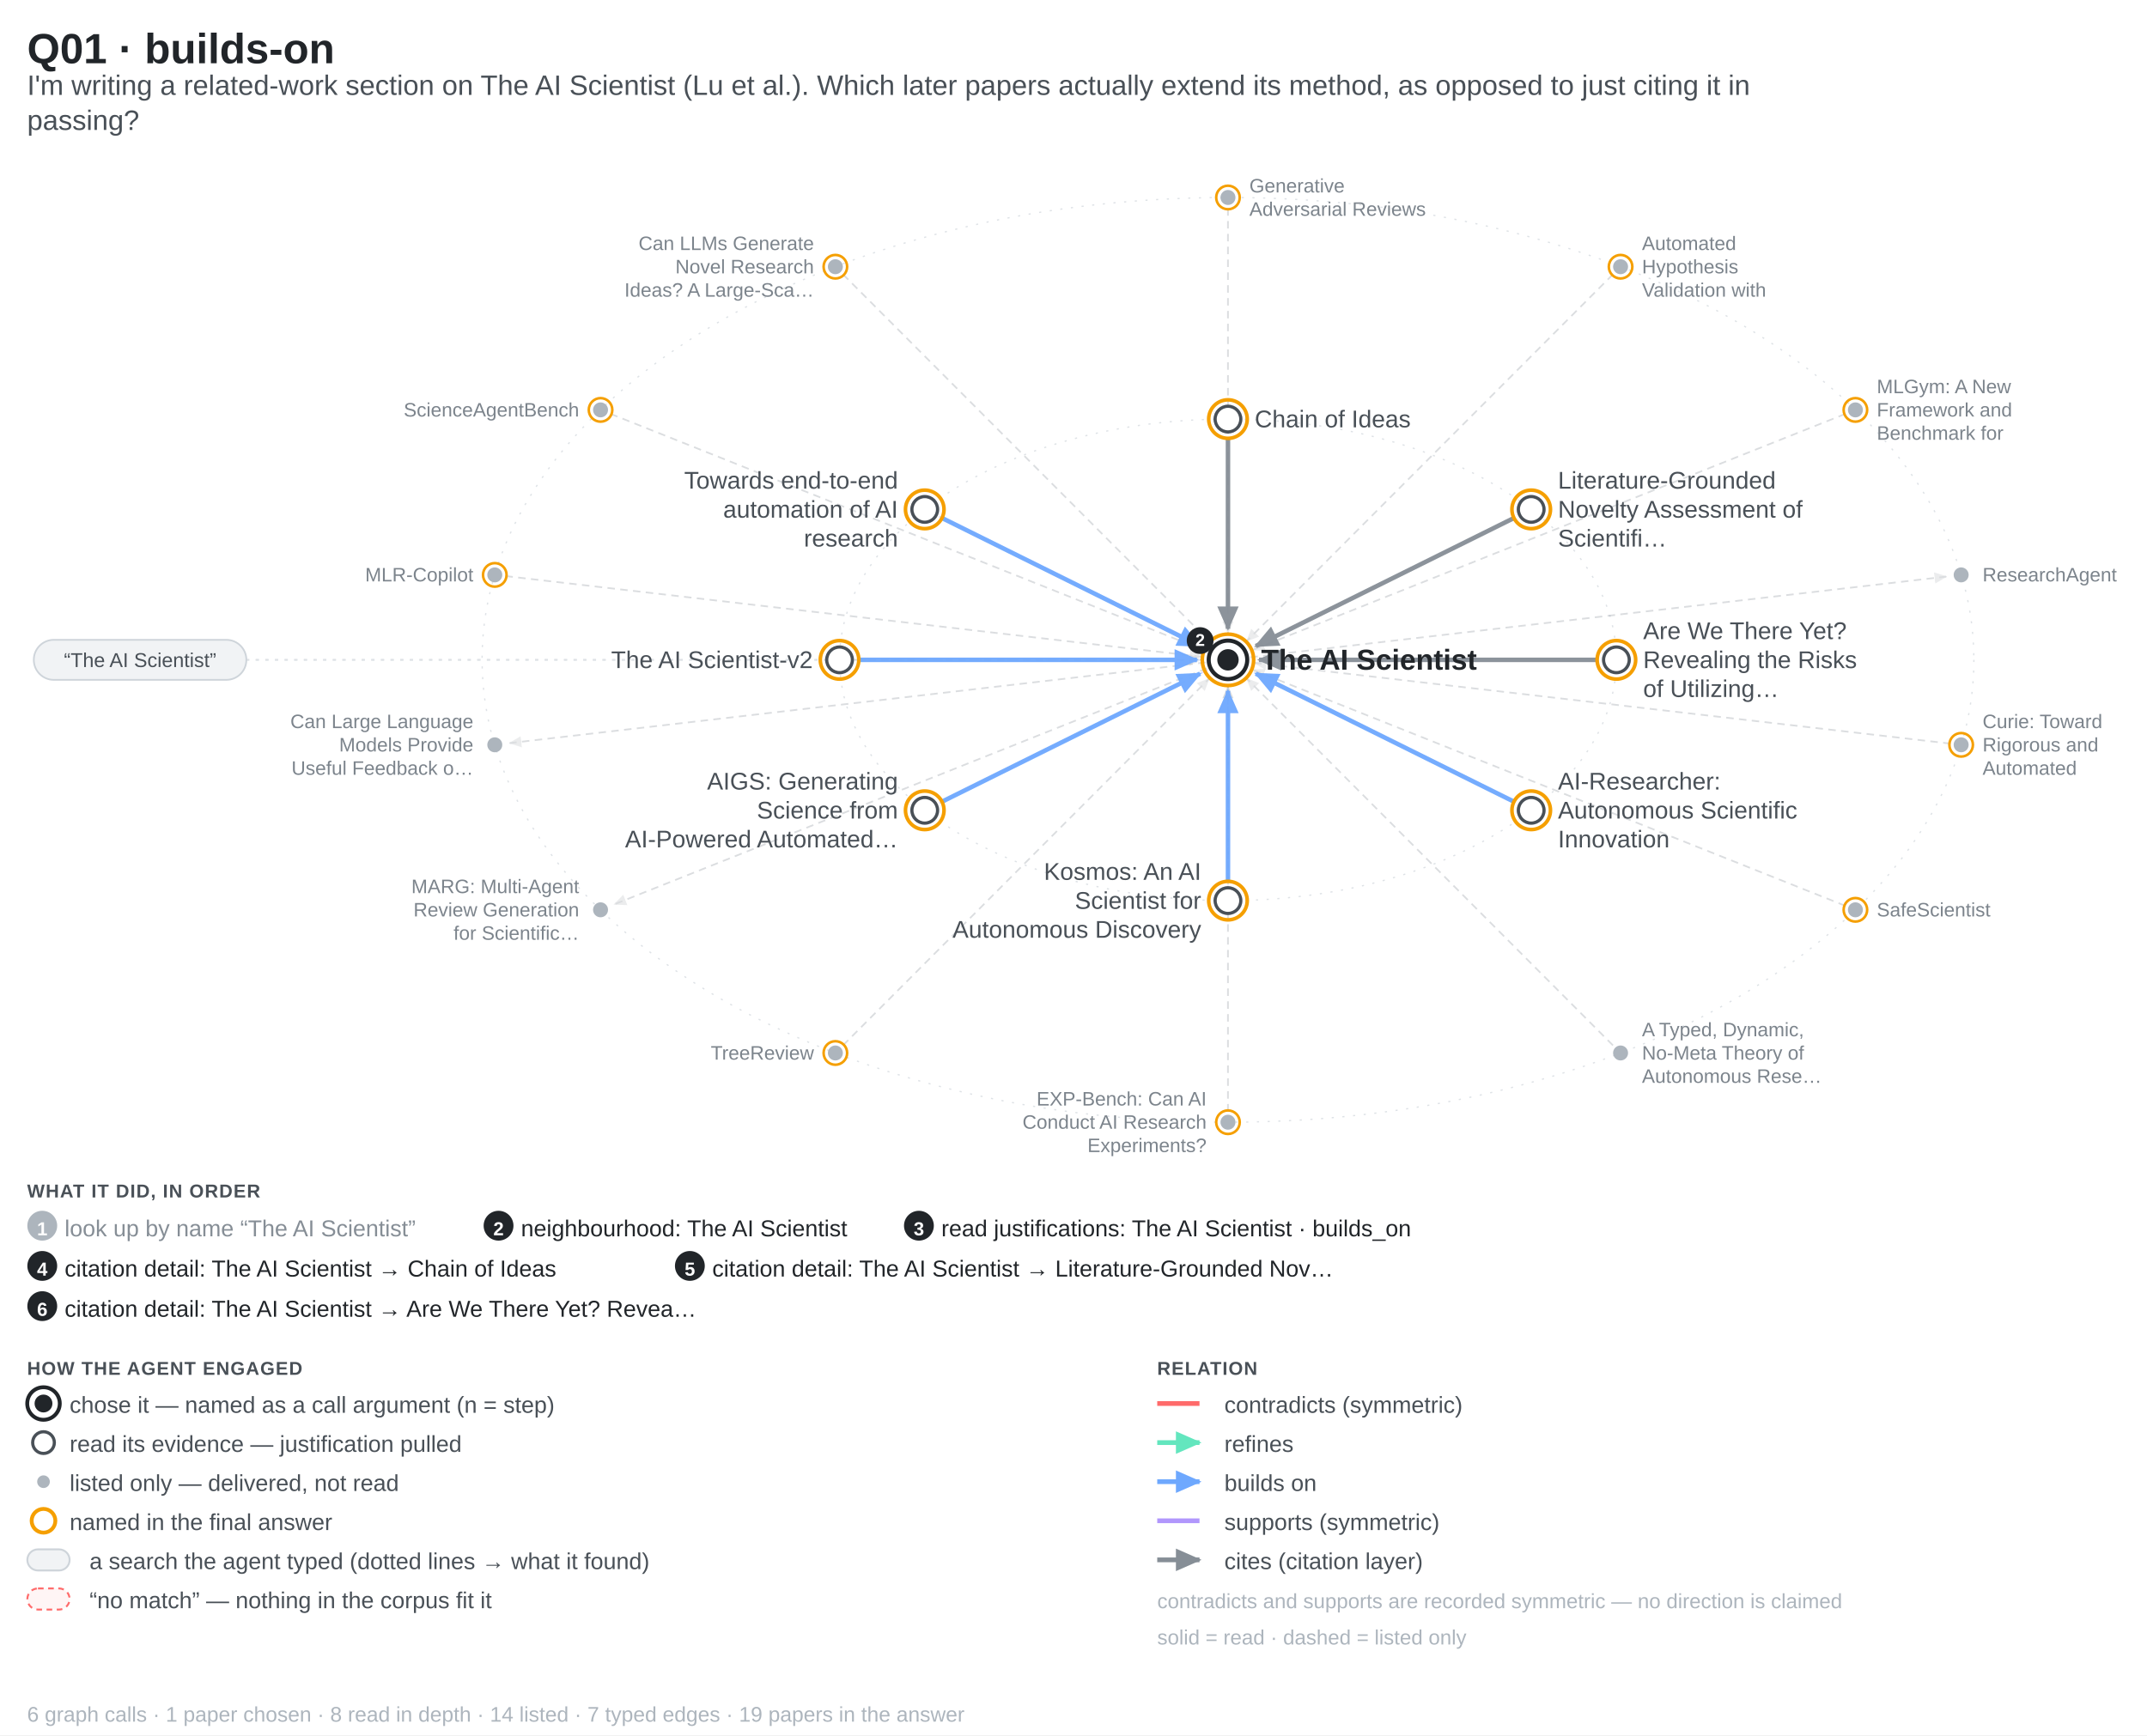
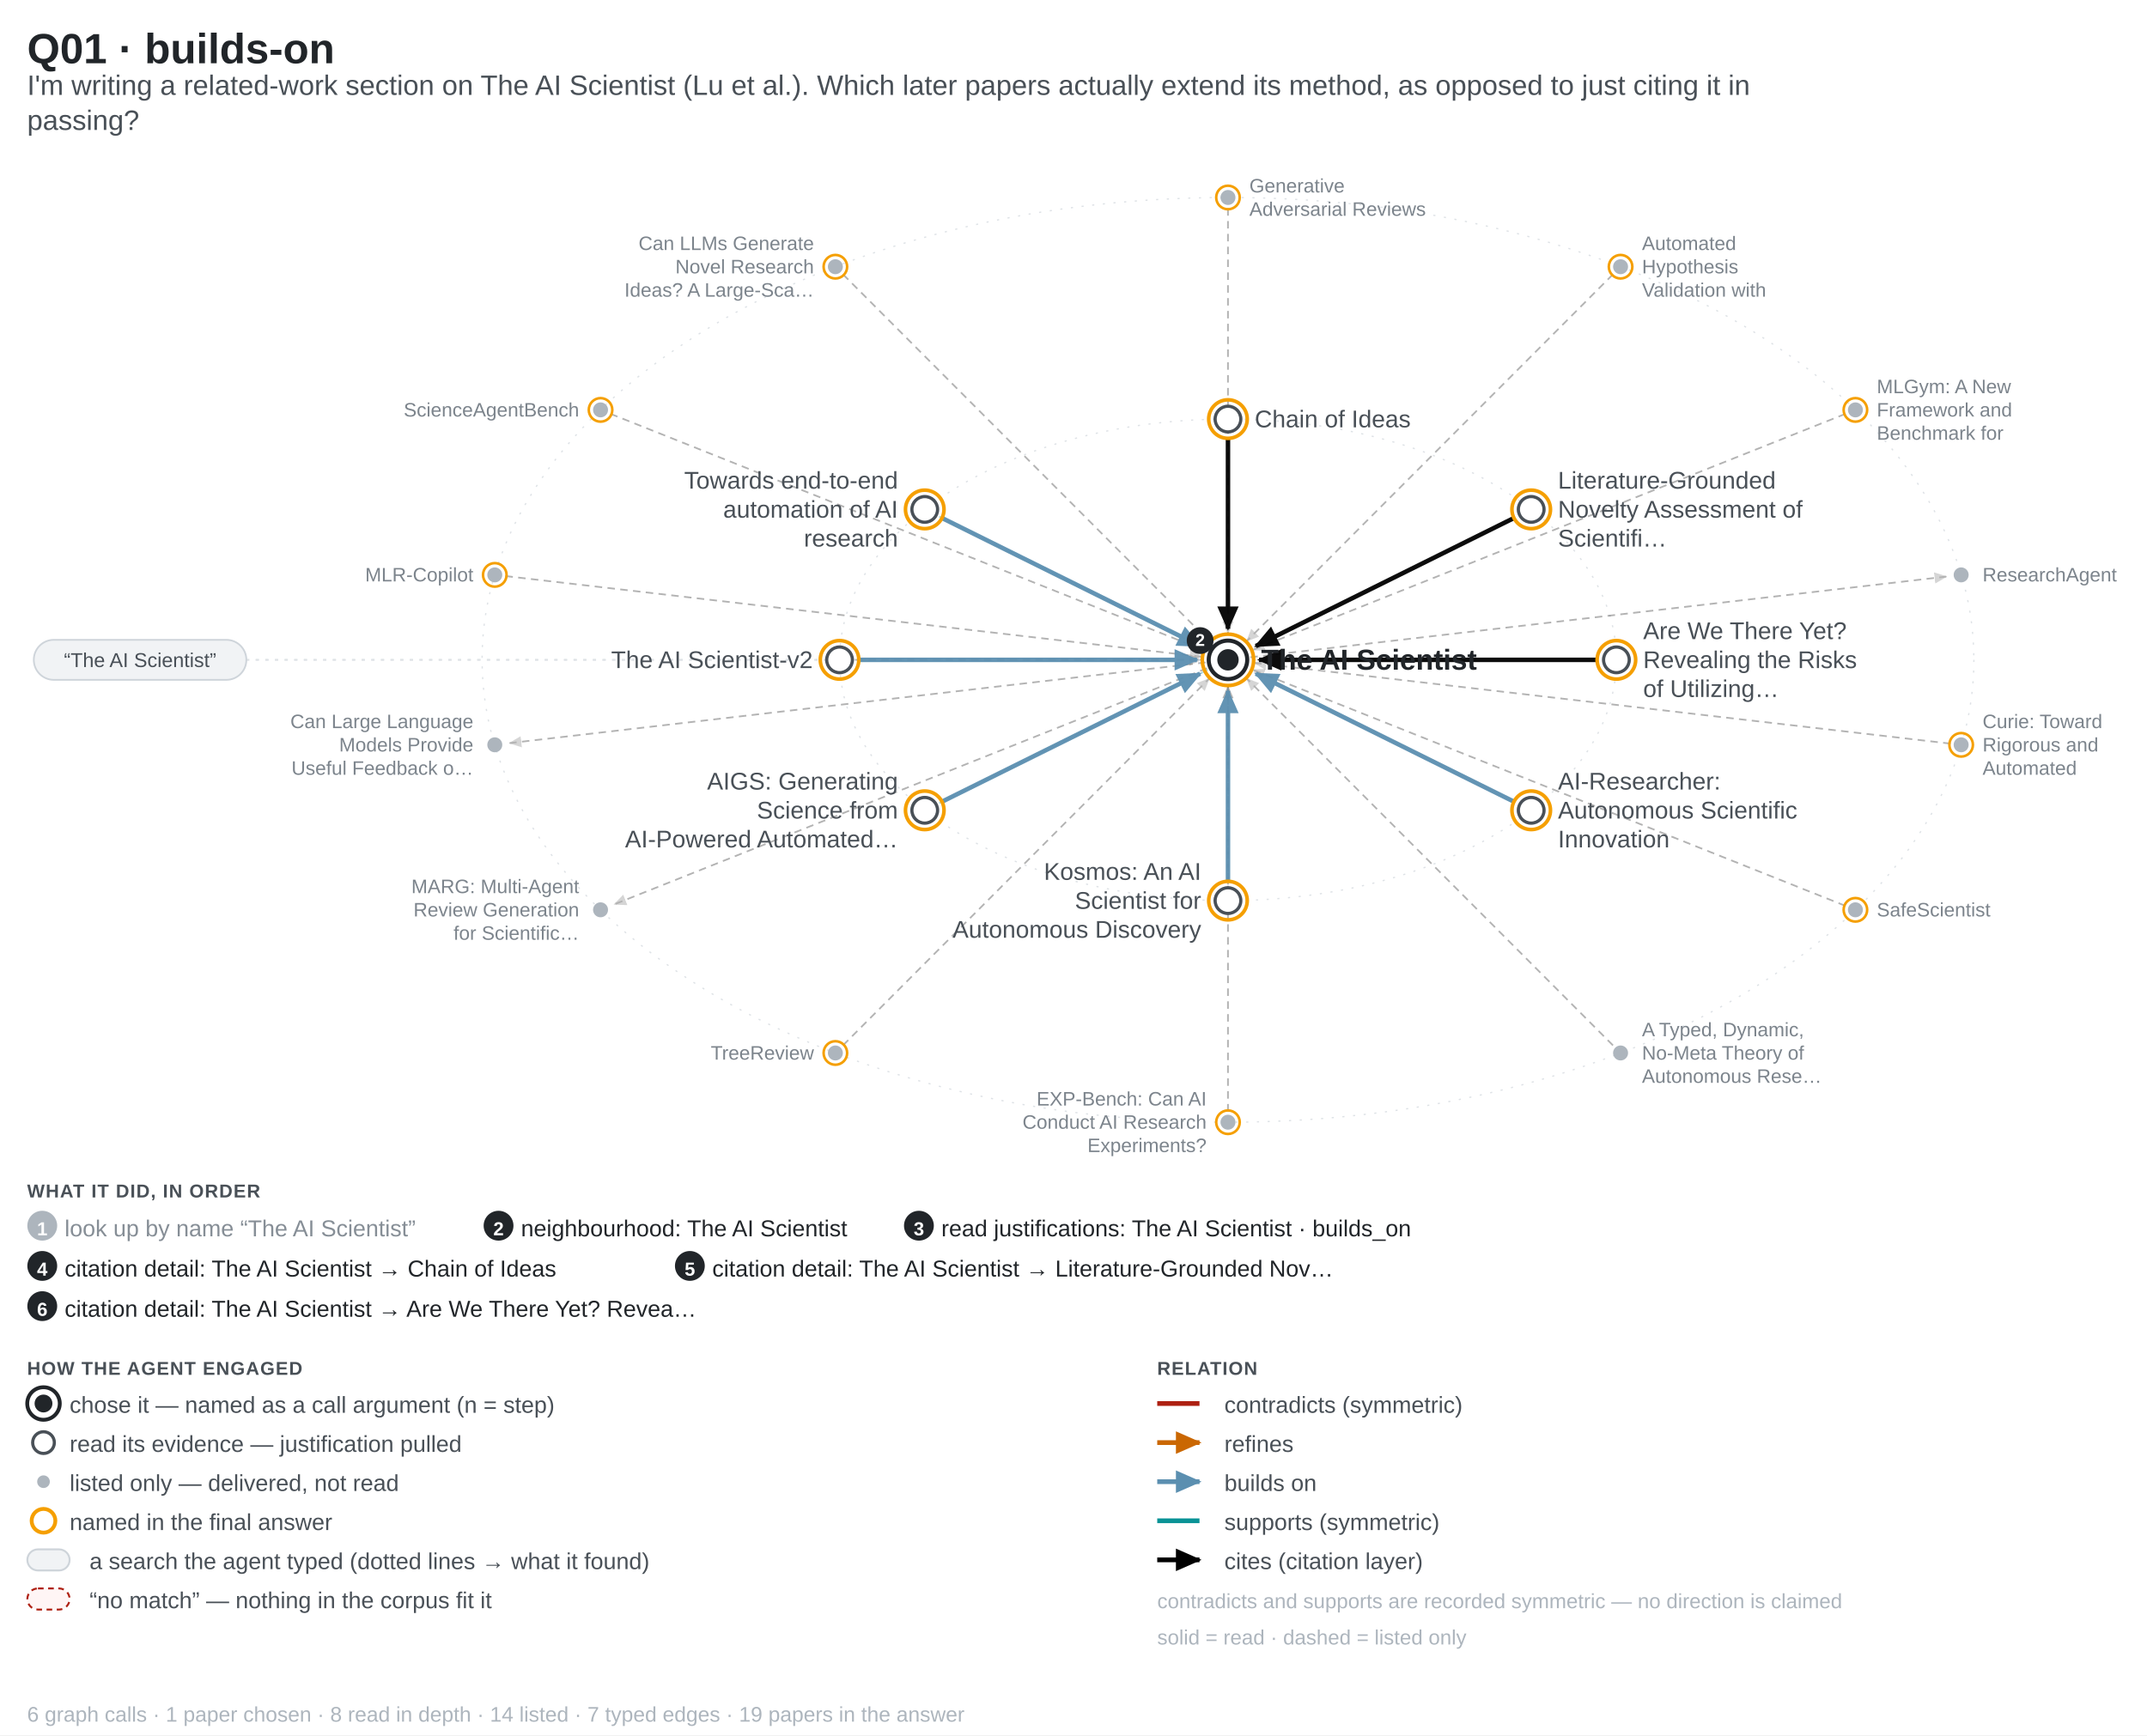
<svg xmlns="http://www.w3.org/2000/svg" width="1900" height="1536" viewBox="0 0 1900 1536" font-family="Arial, Helvetica, sans-serif">
  <rect x="0" y="0" width="1900" height="1536" fill="#ffffff" />
  <defs>
    <marker id="a_builds_on" viewBox="0 0 10 10" refX="9.2" refY="5" markerWidth="5.4" markerHeight="5.4" orient="auto-start-reverse">
-       <path d="M 0 0.6 L 10 5 L 0 9.4 z" fill="#6ea8fe" />
+       <path d="M 0 0.6 L 10 5 L 0 9.4 z" fill="#5b8fb0" />
    </marker>
    <marker id="af_builds_on" viewBox="0 0 10 10" refX="9.2" refY="5" markerWidth="7.5" markerHeight="7.5" orient="auto-start-reverse">
-       <path d="M 0 0.6 L 10 5 L 0 9.4 z" fill="#6ea8fe" opacity="0.55" />
+       <path d="M 0 0.6 L 10 5 L 0 9.4 z" fill="#5b8fb0" opacity="0.55" />
    </marker>
    <marker id="a_mentions" viewBox="0 0 10 10" refX="9.2" refY="5" markerWidth="5.4" markerHeight="5.4" orient="auto-start-reverse">
-       <path d="M 0 0.6 L 10 5 L 0 9.4 z" fill="#868e96" />
+       <path d="M 0 0.6 L 10 5 L 0 9.4 z" fill="#000000" />
    </marker>
    <marker id="af_mentions" viewBox="0 0 10 10" refX="9.2" refY="5" markerWidth="7.5" markerHeight="7.5" orient="auto-start-reverse">
-       <path d="M 0 0.6 L 10 5 L 0 9.4 z" fill="#868e96" opacity="0.55" />
+       <path d="M 0 0.6 L 10 5 L 0 9.4 z" fill="#000000" opacity="0.55" />
    </marker>
    <marker id="a_refines" viewBox="0 0 10 10" refX="9.2" refY="5" markerWidth="5.4" markerHeight="5.4" orient="auto-start-reverse">
-       <path d="M 0 0.6 L 10 5 L 0 9.4 z" fill="#63e6be" />
+       <path d="M 0 0.6 L 10 5 L 0 9.4 z" fill="#ca6702" />
    </marker>
    <marker id="af_refines" viewBox="0 0 10 10" refX="9.2" refY="5" markerWidth="7.5" markerHeight="7.5" orient="auto-start-reverse">
-       <path d="M 0 0.6 L 10 5 L 0 9.4 z" fill="#63e6be" opacity="0.55" />
+       <path d="M 0 0.6 L 10 5 L 0 9.4 z" fill="#ca6702" opacity="0.55" />
    </marker>
  </defs>
  <text x="24" y="56" font-size="37.4" font-weight="700" fill="#212529">Q01 · builds-on</text>
  <text x="24" y="84" font-size="24.8" fill="#495057">I'm writing a related-work section on The AI Scientist (Lu et al.). Which later papers actually extend its method, as opposed to just citing it in</text>
  <text x="24" y="115" font-size="24.8" fill="#495057">passing?</text>
  <g transform="translate(1086.7,584.1) scale(0.9472)">
    <ellipse cx="0" cy="0" rx="362.9" ry="225.0" fill="none" stroke="#dee2e6" stroke-width="1.2" stroke-dasharray="2 8" />
    <ellipse cx="0" cy="0" rx="696.9" ry="432.1" fill="none" stroke="#dee2e6" stroke-width="1.2" stroke-dasharray="2 8" />
    <line x1="-1016.4" y1="0.0" x2="0.0" y2="0.0" stroke="#dee2e6" stroke-width="1.5" stroke-dasharray="3 6" />
    <line x1="-1016.4" y1="0.0" x2="-362.9" y2="0.0" stroke="#dee2e6" stroke-width="1.5" stroke-dasharray="3 6" />
-     <path d="M -18.8 9.3 Q -215.3 106.8 -269.9 133.9" fill="none" stroke="#b197fc" stroke-width="1.6" opacity="0.30" stroke-dasharray="7 5" />
-     <path d="M -18.8 -9.3 Q -215.3 -106.8 -269.9 -133.9" fill="none" stroke="#b197fc" stroke-width="1.6" opacity="0.30" stroke-dasharray="7 5" />
-     <path d="M 359.7 360.3 Q 278.7 279.2 17.7 17.7" fill="none" stroke="#868e96" stroke-width="1.6" opacity="0.30" stroke-dasharray="7 5" marker-end="url(#af_mentions)" />
-     <path d="M -347.9 0.0 Q -275.8 0.0 -25.0 0.0" fill="none" stroke="#868e96" stroke-width="1.6" opacity="0.30" stroke-dasharray="7 5" marker-end="url(#af_mentions)" />
-     <path d="M -359.7 -360.3 Q -278.7 -279.2 -17.7 -17.7" fill="none" stroke="#868e96" stroke-width="1.6" opacity="0.30" stroke-dasharray="7 5" marker-end="url(#af_mentions)" />
-     <path d="M 576.9 -229.9 Q 445.5 -177.5 23.2 -9.3" fill="none" stroke="#868e96" stroke-width="1.6" opacity="0.30" stroke-dasharray="7 5" marker-end="url(#af_mentions)" />
-     <path d="M 359.7 -360.3 Q 278.7 -279.2 17.7 -17.7" fill="none" stroke="#868e96" stroke-width="1.6" opacity="0.30" stroke-dasharray="7 5" marker-end="url(#af_mentions)" />
-     <path d="M -576.9 -229.9 Q -445.5 -177.5 -23.2 -9.3" fill="none" stroke="#868e96" stroke-width="1.6" opacity="0.30" stroke-dasharray="7 5" marker-end="url(#af_mentions)" />
-     <path d="M 675.1 78.3 Q 520.6 60.4 24.8 2.9" fill="none" stroke="#868e96" stroke-width="1.6" opacity="0.30" stroke-dasharray="7 5" marker-end="url(#af_mentions)" />
-     <path d="M -0.0 422.1 Q -0.0 328.4 -0.0 25.0" fill="none" stroke="#868e96" stroke-width="1.6" opacity="0.30" stroke-dasharray="7 5" marker-end="url(#af_mentions)" />
-     <path d="M 0.0 -422.1 Q 0.0 -328.4 0.0 -25.0" fill="none" stroke="#868e96" stroke-width="1.6" opacity="0.30" stroke-dasharray="7 5" marker-end="url(#af_mentions)" />
-     <path d="M -0.0 210.0 Q -0.0 171.0 -0.0 25.0" fill="none" stroke="#868e96" stroke-width="1.6" opacity="0.30" stroke-dasharray="7 5" marker-end="url(#af_mentions)" />
-     <path d="M -675.1 -78.3 Q -520.6 -60.4 -24.8 -2.9" fill="none" stroke="#868e96" stroke-width="1.6" opacity="0.30" stroke-dasharray="7 5" marker-end="url(#af_mentions)" />
-     <path d="M 576.9 229.9 Q 445.5 177.5 23.2 9.3" fill="none" stroke="#868e96" stroke-width="1.6" opacity="0.30" stroke-dasharray="7 5" marker-end="url(#af_mentions)" />
-     <path d="M -359.7 360.3 Q -278.7 279.2 -17.7 17.7" fill="none" stroke="#868e96" stroke-width="1.6" opacity="0.30" stroke-dasharray="7 5" marker-end="url(#af_mentions)" />
-     <path d="M 20.9 -2.4 Q 520.6 -60.4 671.1 -77.8" fill="none" stroke="#868e96" stroke-width="1.6" opacity="0.30" stroke-dasharray="7 5" marker-end="url(#af_mentions)" />
-     <path d="M -20.9 2.4 Q -520.6 60.4 -671.1 77.8" fill="none" stroke="#868e96" stroke-width="1.6" opacity="0.30" stroke-dasharray="7 5" marker-end="url(#af_mentions)" />
-     <path d="M -19.5 7.8 Q -445.5 177.5 -573.2 228.4" fill="none" stroke="#868e96" stroke-width="1.6" opacity="0.30" stroke-dasharray="7 5" marker-end="url(#af_mentions)" />
-     <path d="M 268.1 133.0 Q 170.0 84.4 26.0 12.9" fill="none" stroke="#6ea8fe" stroke-width="4.2" opacity="0.95" marker-end="url(#a_builds_on)" />
-     <path d="M -0.0 208.0 Q -0.0 135.0 -0.0 29.0" fill="none" stroke="#6ea8fe" stroke-width="4.2" opacity="0.95" marker-end="url(#a_builds_on)" />
-     <path d="M -268.1 133.0 Q -170.0 84.4 -26.0 12.9" fill="none" stroke="#6ea8fe" stroke-width="4.2" opacity="0.95" marker-end="url(#a_builds_on)" />
-     <path d="M -345.9 0.0 Q -217.7 0.0 -29.0 0.0" fill="none" stroke="#6ea8fe" stroke-width="4.2" opacity="0.95" marker-end="url(#a_builds_on)" />
-     <path d="M -268.1 -133.0 Q -170.0 -84.4 -26.0 -12.9" fill="none" stroke="#6ea8fe" stroke-width="4.2" opacity="0.95" marker-end="url(#a_builds_on)" />
-     <path d="M 0.0 -208.0 Q 0.0 -135.0 0.0 -29.0" fill="none" stroke="#868e96" stroke-width="4.2" opacity="0.95" marker-end="url(#a_mentions)" />
-     <path d="M 345.9 -0.0 Q 217.7 -0.0 29.0 -0.0" fill="none" stroke="#868e96" stroke-width="4.2" opacity="0.95" marker-end="url(#a_mentions)" />
-     <path d="M 268.1 -133.0 Q 170.0 -84.4 26.0 -12.9" fill="none" stroke="#868e96" stroke-width="4.2" opacity="0.95" marker-end="url(#a_mentions)" />
+     <path d="M -18.8 9.3 Q -215.3 106.8 -269.9 133.9" fill="none" stroke="#0a9396" stroke-width="1.6" opacity="0.30" stroke-dasharray="7 5" />
+     <path d="M -18.8 -9.3 Q -215.3 -106.8 -269.9 -133.9" fill="none" stroke="#0a9396" stroke-width="1.6" opacity="0.30" stroke-dasharray="7 5" />
+     <path d="M 359.7 360.3 Q 278.7 279.2 17.7 17.7" fill="none" stroke="#000000" stroke-width="1.6" opacity="0.30" stroke-dasharray="7 5" marker-end="url(#af_mentions)" />
+     <path d="M -347.9 0.0 Q -275.8 0.0 -25.0 0.0" fill="none" stroke="#000000" stroke-width="1.6" opacity="0.30" stroke-dasharray="7 5" marker-end="url(#af_mentions)" />
+     <path d="M -359.7 -360.3 Q -278.7 -279.2 -17.7 -17.7" fill="none" stroke="#000000" stroke-width="1.6" opacity="0.30" stroke-dasharray="7 5" marker-end="url(#af_mentions)" />
+     <path d="M 576.9 -229.9 Q 445.5 -177.5 23.2 -9.3" fill="none" stroke="#000000" stroke-width="1.6" opacity="0.30" stroke-dasharray="7 5" marker-end="url(#af_mentions)" />
+     <path d="M 359.7 -360.3 Q 278.7 -279.2 17.7 -17.7" fill="none" stroke="#000000" stroke-width="1.6" opacity="0.30" stroke-dasharray="7 5" marker-end="url(#af_mentions)" />
+     <path d="M -576.9 -229.9 Q -445.5 -177.5 -23.2 -9.3" fill="none" stroke="#000000" stroke-width="1.6" opacity="0.30" stroke-dasharray="7 5" marker-end="url(#af_mentions)" />
+     <path d="M 675.1 78.3 Q 520.6 60.4 24.8 2.9" fill="none" stroke="#000000" stroke-width="1.6" opacity="0.30" stroke-dasharray="7 5" marker-end="url(#af_mentions)" />
+     <path d="M -0.0 422.1 Q -0.0 328.4 -0.0 25.0" fill="none" stroke="#000000" stroke-width="1.6" opacity="0.30" stroke-dasharray="7 5" marker-end="url(#af_mentions)" />
+     <path d="M 0.0 -422.1 Q 0.0 -328.4 0.0 -25.0" fill="none" stroke="#000000" stroke-width="1.6" opacity="0.30" stroke-dasharray="7 5" marker-end="url(#af_mentions)" />
+     <path d="M -0.0 210.0 Q -0.0 171.0 -0.0 25.0" fill="none" stroke="#000000" stroke-width="1.6" opacity="0.30" stroke-dasharray="7 5" marker-end="url(#af_mentions)" />
+     <path d="M -675.1 -78.3 Q -520.6 -60.4 -24.8 -2.9" fill="none" stroke="#000000" stroke-width="1.6" opacity="0.30" stroke-dasharray="7 5" marker-end="url(#af_mentions)" />
+     <path d="M 576.9 229.9 Q 445.5 177.5 23.2 9.3" fill="none" stroke="#000000" stroke-width="1.6" opacity="0.30" stroke-dasharray="7 5" marker-end="url(#af_mentions)" />
+     <path d="M -359.7 360.3 Q -278.7 279.2 -17.7 17.7" fill="none" stroke="#000000" stroke-width="1.6" opacity="0.30" stroke-dasharray="7 5" marker-end="url(#af_mentions)" />
+     <path d="M 20.9 -2.4 Q 520.6 -60.4 671.1 -77.8" fill="none" stroke="#000000" stroke-width="1.6" opacity="0.30" stroke-dasharray="7 5" marker-end="url(#af_mentions)" />
+     <path d="M -20.9 2.4 Q -520.6 60.4 -671.1 77.8" fill="none" stroke="#000000" stroke-width="1.6" opacity="0.30" stroke-dasharray="7 5" marker-end="url(#af_mentions)" />
+     <path d="M -19.5 7.8 Q -445.5 177.5 -573.2 228.4" fill="none" stroke="#000000" stroke-width="1.6" opacity="0.30" stroke-dasharray="7 5" marker-end="url(#af_mentions)" />
+     <path d="M 268.1 133.0 Q 170.0 84.4 26.0 12.9" fill="none" stroke="#5b8fb0" stroke-width="4.2" opacity="0.95" marker-end="url(#a_builds_on)" />
+     <path d="M -0.0 208.0 Q -0.0 135.0 -0.0 29.0" fill="none" stroke="#5b8fb0" stroke-width="4.2" opacity="0.95" marker-end="url(#a_builds_on)" />
+     <path d="M -268.1 133.0 Q -170.0 84.4 -26.0 12.9" fill="none" stroke="#5b8fb0" stroke-width="4.2" opacity="0.95" marker-end="url(#a_builds_on)" />
+     <path d="M -345.9 0.0 Q -217.7 0.0 -29.0 0.0" fill="none" stroke="#5b8fb0" stroke-width="4.2" opacity="0.95" marker-end="url(#a_builds_on)" />
+     <path d="M -268.1 -133.0 Q -170.0 -84.4 -26.0 -12.9" fill="none" stroke="#5b8fb0" stroke-width="4.2" opacity="0.95" marker-end="url(#a_builds_on)" />
+     <path d="M 0.0 -208.0 Q 0.0 -135.0 0.0 -29.0" fill="none" stroke="#000000" stroke-width="4.2" opacity="0.95" marker-end="url(#a_mentions)" />
+     <path d="M 345.9 -0.0 Q 217.7 -0.0 29.0 -0.0" fill="none" stroke="#000000" stroke-width="4.2" opacity="0.95" marker-end="url(#a_mentions)" />
+     <path d="M 268.1 -133.0 Q 170.0 -84.4 26.0 -12.9" fill="none" stroke="#000000" stroke-width="4.2" opacity="0.95" marker-end="url(#a_mentions)" />
    <circle cx="0.0" cy="-432.1" r="11.0" fill="none" stroke="#f59f00" stroke-width="2.4" />
    <circle cx="0.0" cy="-432.1" r="7.0" fill="#adb5bd" />
    <text x="20.0" y="-436.8" font-size="18.2" text-anchor="start" fill="#7c848c" font-weight="400">Generative</text>
    <text x="20.0" y="-415.0" font-size="18.2" text-anchor="start" fill="#7c848c" font-weight="400">Adversarial Reviews</text>
    <circle cx="366.8" cy="-367.4" r="11.0" fill="none" stroke="#f59f00" stroke-width="2.4" />
    <circle cx="366.8" cy="-367.4" r="7.0" fill="#adb5bd" />
    <text x="386.8" y="-383.0" font-size="18.2" text-anchor="start" fill="#7c848c" font-weight="400">Automated</text>
    <text x="386.8" y="-361.2" font-size="18.2" text-anchor="start" fill="#7c848c" font-weight="400">Hypothesis</text>
    <text x="386.8" y="-339.4" font-size="18.2" text-anchor="start" fill="#7c848c" font-weight="400">Validation with</text>
    <circle cx="586.2" cy="-233.6" r="11.0" fill="none" stroke="#f59f00" stroke-width="2.4" />
    <circle cx="586.2" cy="-233.6" r="7.0" fill="#adb5bd" />
    <text x="606.2" y="-249.2" font-size="18.2" text-anchor="start" fill="#7c848c" font-weight="400">MLGym: A New</text>
    <text x="606.2" y="-227.4" font-size="18.2" text-anchor="start" fill="#7c848c" font-weight="400">Framework and</text>
    <text x="606.2" y="-205.7" font-size="18.2" text-anchor="start" fill="#7c848c" font-weight="400">Benchmark for</text>
    <circle cx="685.0" cy="-79.4" r="7.0" fill="#adb5bd" />
    <text x="705.0" y="-73.3" font-size="18.2" text-anchor="start" fill="#7c848c" font-weight="400">ResearchAgent</text>
    <circle cx="685.0" cy="79.4" r="11.0" fill="none" stroke="#f59f00" stroke-width="2.4" />
    <circle cx="685.0" cy="79.4" r="7.0" fill="#adb5bd" />
    <text x="705.0" y="63.8" font-size="18.2" text-anchor="start" fill="#7c848c" font-weight="400">Curie: Toward</text>
    <text x="705.0" y="85.6" font-size="18.2" text-anchor="start" fill="#7c848c" font-weight="400">Rigorous and</text>
    <text x="705.0" y="107.4" font-size="18.2" text-anchor="start" fill="#7c848c" font-weight="400">Automated</text>
    <circle cx="586.2" cy="233.6" r="11.0" fill="none" stroke="#f59f00" stroke-width="2.4" />
    <circle cx="586.2" cy="233.6" r="7.0" fill="#adb5bd" />
    <text x="606.2" y="239.8" font-size="18.2" text-anchor="start" fill="#7c848c" font-weight="400">SafeScientist</text>
    <circle cx="366.8" cy="367.4" r="7.0" fill="#adb5bd" />
    <text x="386.8" y="351.8" font-size="18.2" text-anchor="start" fill="#7c848c" font-weight="400">A Typed, Dynamic,</text>
    <text x="386.8" y="373.6" font-size="18.2" text-anchor="start" fill="#7c848c" font-weight="400">No-Meta Theory of</text>
    <text x="386.8" y="395.3" font-size="18.2" text-anchor="start" fill="#7c848c" font-weight="400">Autonomous Rese…</text>
    <circle cx="-0.0" cy="432.1" r="11.0" fill="none" stroke="#f59f00" stroke-width="2.4" />
    <circle cx="-0.0" cy="432.1" r="7.0" fill="#adb5bd" />
    <text x="-20.0" y="416.5" font-size="18.2" text-anchor="end" fill="#7c848c" font-weight="400">EXP-Bench: Can AI</text>
    <text x="-20.0" y="438.2" font-size="18.2" text-anchor="end" fill="#7c848c" font-weight="400">Conduct AI Research</text>
    <text x="-20.0" y="460.0" font-size="18.2" text-anchor="end" fill="#7c848c" font-weight="400">Experiments?</text>
    <circle cx="-366.8" cy="367.4" r="11.0" fill="none" stroke="#f59f00" stroke-width="2.4" />
    <circle cx="-366.8" cy="367.4" r="7.0" fill="#adb5bd" />
    <text x="-386.8" y="373.6" font-size="18.2" text-anchor="end" fill="#7c848c" font-weight="400">TreeReview</text>
    <circle cx="-586.2" cy="233.6" r="7.0" fill="#adb5bd" />
    <text x="-606.2" y="218.0" font-size="18.2" text-anchor="end" fill="#7c848c" font-weight="400">MARG: Multi-Agent</text>
    <text x="-606.2" y="239.8" font-size="18.2" text-anchor="end" fill="#7c848c" font-weight="400">Review Generation</text>
    <text x="-606.2" y="261.6" font-size="18.2" text-anchor="end" fill="#7c848c" font-weight="400">for Scientific…</text>
    <circle cx="-685.0" cy="79.4" r="7.0" fill="#adb5bd" />
    <text x="-705.0" y="63.8" font-size="18.2" text-anchor="end" fill="#7c848c" font-weight="400">Can Large Language</text>
    <text x="-705.0" y="85.6" font-size="18.2" text-anchor="end" fill="#7c848c" font-weight="400">Models Provide</text>
    <text x="-705.0" y="107.4" font-size="18.2" text-anchor="end" fill="#7c848c" font-weight="400">Useful Feedback o…</text>
    <circle cx="-685.0" cy="-79.4" r="11.0" fill="none" stroke="#f59f00" stroke-width="2.4" />
    <circle cx="-685.0" cy="-79.4" r="7.0" fill="#adb5bd" />
    <text x="-705.0" y="-73.3" font-size="18.2" text-anchor="end" fill="#7c848c" font-weight="400">MLR-Copilot</text>
    <circle cx="-586.2" cy="-233.6" r="11.0" fill="none" stroke="#f59f00" stroke-width="2.4" />
    <circle cx="-586.2" cy="-233.6" r="7.0" fill="#adb5bd" />
    <text x="-606.2" y="-227.4" font-size="18.2" text-anchor="end" fill="#7c848c" font-weight="400">ScienceAgentBench</text>
    <circle cx="-366.8" cy="-367.4" r="11.0" fill="none" stroke="#f59f00" stroke-width="2.4" />
    <circle cx="-366.8" cy="-367.4" r="7.0" fill="#adb5bd" />
    <text x="-386.8" y="-383.0" font-size="18.2" text-anchor="end" fill="#7c848c" font-weight="400">Can LLMs Generate</text>
    <text x="-386.8" y="-361.2" font-size="18.2" text-anchor="end" fill="#7c848c" font-weight="400">Novel Research</text>
    <text x="-386.8" y="-339.4" font-size="18.2" text-anchor="end" fill="#7c848c" font-weight="400">Ideas? A Large-Sca…</text>
    <circle cx="0.0" cy="-225.0" r="18.0" fill="none" stroke="#f59f00" stroke-width="3.4" />
    <circle cx="0.0" cy="-225.0" r="12.0" fill="#ffffff" stroke="#495057" stroke-width="3" />
    <text x="25.0" y="-217.3" font-size="22.6" text-anchor="start" fill="#495057" font-weight="400">Chain of Ideas</text>
    <circle cx="283.3" cy="-140.6" r="18.0" fill="none" stroke="#f59f00" stroke-width="3.4" />
    <circle cx="283.3" cy="-140.6" r="12.0" fill="#ffffff" stroke="#495057" stroke-width="3" />
    <text x="308.3" y="-160.0" font-size="22.6" text-anchor="start" fill="#495057" font-weight="400">Literature-Grounded</text>
    <text x="308.3" y="-132.9" font-size="22.6" text-anchor="start" fill="#495057" font-weight="400">Novelty Assessment of</text>
    <text x="308.3" y="-105.9" font-size="22.6" text-anchor="start" fill="#495057" font-weight="400">Scientifi…</text>
    <circle cx="362.9" cy="-0.0" r="18.0" fill="none" stroke="#f59f00" stroke-width="3.4" />
    <circle cx="362.9" cy="-0.0" r="12.0" fill="#ffffff" stroke="#495057" stroke-width="3" />
    <text x="387.9" y="-19.4" font-size="22.6" text-anchor="start" fill="#495057" font-weight="400">Are We There Yet?</text>
    <text x="387.9" y="7.7" font-size="22.6" text-anchor="start" fill="#495057" font-weight="400">Revealing the Risks</text>
    <text x="387.9" y="34.7" font-size="22.6" text-anchor="start" fill="#495057" font-weight="400">of Utilizing…</text>
    <circle cx="283.3" cy="140.6" r="18.0" fill="none" stroke="#f59f00" stroke-width="3.4" />
    <circle cx="283.3" cy="140.6" r="12.0" fill="#ffffff" stroke="#495057" stroke-width="3" />
    <text x="308.3" y="121.2" font-size="22.6" text-anchor="start" fill="#495057" font-weight="400">AI-Researcher:</text>
    <text x="308.3" y="148.3" font-size="22.6" text-anchor="start" fill="#495057" font-weight="400">Autonomous Scientific</text>
    <text x="308.3" y="175.3" font-size="22.6" text-anchor="start" fill="#495057" font-weight="400">Innovation</text>
    <circle cx="-0.0" cy="225.0" r="18.0" fill="none" stroke="#f59f00" stroke-width="3.4" />
    <circle cx="-0.0" cy="225.0" r="12.0" fill="#ffffff" stroke="#495057" stroke-width="3" />
    <text x="-25.0" y="205.6" font-size="22.6" text-anchor="end" fill="#495057" font-weight="400">Kosmos: An AI</text>
    <text x="-25.0" y="232.7" font-size="22.6" text-anchor="end" fill="#495057" font-weight="400">Scientist for</text>
    <text x="-25.0" y="259.7" font-size="22.6" text-anchor="end" fill="#495057" font-weight="400">Autonomous Discovery</text>
    <circle cx="-283.3" cy="140.6" r="18.0" fill="none" stroke="#f59f00" stroke-width="3.4" />
    <circle cx="-283.3" cy="140.6" r="12.0" fill="#ffffff" stroke="#495057" stroke-width="3" />
    <text x="-308.3" y="121.2" font-size="22.6" text-anchor="end" fill="#495057" font-weight="400">AIGS: Generating</text>
    <text x="-308.3" y="148.3" font-size="22.6" text-anchor="end" fill="#495057" font-weight="400">Science from</text>
    <text x="-308.3" y="175.3" font-size="22.6" text-anchor="end" fill="#495057" font-weight="400">AI-Powered Automated…</text>
    <circle cx="-362.9" cy="0.0" r="18.0" fill="none" stroke="#f59f00" stroke-width="3.4" />
    <circle cx="-362.9" cy="0.0" r="12.0" fill="#ffffff" stroke="#495057" stroke-width="3" />
    <text x="-387.9" y="7.7" font-size="22.6" text-anchor="end" fill="#495057" font-weight="400">The AI Scientist-v2</text>
    <circle cx="-283.3" cy="-140.6" r="18.0" fill="none" stroke="#f59f00" stroke-width="3.4" />
    <circle cx="-283.3" cy="-140.6" r="12.0" fill="#ffffff" stroke="#495057" stroke-width="3" />
    <text x="-308.3" y="-160.0" font-size="22.6" text-anchor="end" fill="#495057" font-weight="400">Towards end-to-end</text>
    <text x="-308.3" y="-132.9" font-size="22.6" text-anchor="end" fill="#495057" font-weight="400">automation of AI</text>
    <text x="-308.3" y="-105.9" font-size="22.6" text-anchor="end" fill="#495057" font-weight="400">research</text>
    <circle cx="0.0" cy="0.0" r="24.0" fill="none" stroke="#f59f00" stroke-width="3.4" />
    <circle cx="0.0" cy="0.0" r="18.0" fill="#ffffff" stroke="#212529" stroke-width="3.8" />
    <circle cx="0.0" cy="0.0" r="10.0" fill="#212529" />
    <circle cx="-26.0" cy="-18.0" r="12.5" fill="#212529" />
    <text x="-26.0" y="-13.0" font-size="16" text-anchor="middle" fill="#ffffff" font-weight="700">2</text>
    <text x="31.0" y="9.2" font-size="27.0" text-anchor="start" fill="#212529" font-weight="700">The AI Scientist</text>
    <rect x="-1115.7" y="-18.7" width="198.6" height="37.4" rx="18.7" fill="#f1f3f5" stroke="#ced4da" stroke-width="1.6" />
    <text x="-1016.4" y="6.7" font-size="18.7" text-anchor="middle" fill="#495057">“The AI Scientist”</text>
  </g>
  <text x="24" y="1060" font-size="16.5" font-weight="700" fill="#495057" letter-spacing="0.8">WHAT IT DID, IN ORDER</text>
  <circle cx="37.4" cy="1085.0" r="13.2" fill="#adb5bd" />
  <text x="37.4" y="1093.5" font-size="16.7" text-anchor="middle" fill="#ffffff" font-weight="700">1</text>
  <text x="57.2" y="1094.4" font-size="20.4" fill="#868e96">look up by name “The AI Scientist”</text>
  <circle cx="441.2" cy="1085.0" r="13.2" fill="#212529" />
  <text x="441.2" y="1093.5" font-size="16.7" text-anchor="middle" fill="#ffffff" font-weight="700">2</text>
  <text x="461.0" y="1094.4" font-size="20.4" fill="#212529">neighbourhood: The AI Scientist</text>
  <circle cx="813.2" cy="1085.0" r="13.2" fill="#212529" />
  <text x="813.2" y="1093.5" font-size="16.7" text-anchor="middle" fill="#ffffff" font-weight="700">3</text>
  <text x="833.0" y="1094.4" font-size="20.4" fill="#212529">read justifications: The AI Scientist · builds_on</text>
  <circle cx="37.4" cy="1120.6" r="13.2" fill="#212529" />
  <text x="37.4" y="1129.2" font-size="16.7" text-anchor="middle" fill="#ffffff" font-weight="700">4</text>
  <text x="57.2" y="1130.0" font-size="20.4" fill="#212529">citation detail: The AI Scientist → Chain of Ideas</text>
  <circle cx="610.5" cy="1120.6" r="13.2" fill="#212529" />
  <text x="610.5" y="1129.2" font-size="16.7" text-anchor="middle" fill="#ffffff" font-weight="700">5</text>
  <text x="630.3" y="1130.0" font-size="20.4" fill="#212529">citation detail: The AI Scientist → Literature-Grounded Nov…</text>
  <circle cx="37.4" cy="1156.2" r="13.2" fill="#212529" />
  <text x="37.4" y="1164.8" font-size="16.7" text-anchor="middle" fill="#ffffff" font-weight="700">6</text>
  <text x="57.2" y="1165.6" font-size="20.4" fill="#212529">citation detail: The AI Scientist → Are We There Yet? Revea…</text>
  <text x="24" y="1217" font-size="16.5" font-weight="700" fill="#495057" letter-spacing="0.8">HOW THE AGENT ENGAGED</text>
  <circle cx="38.5" cy="1242.4" r="14.4" fill="#fff" stroke="#212529" stroke-width="3.4" />
  <circle cx="38.5" cy="1242.4" r="7.9" fill="#212529" />
  <text x="61.6" y="1250.6" font-size="20.4" fill="#495057">chose it — named as a call argument (n = step)</text>
  <circle cx="38.5" cy="1277.0" r="9.6" fill="#fff" stroke="#495057" stroke-width="2.8" />
  <text x="61.6" y="1285.2" font-size="20.4" fill="#495057">read its evidence — justification pulled</text>
  <circle cx="38.5" cy="1311.6" r="5.6" fill="#adb5bd" />
  <text x="61.6" y="1319.8" font-size="20.4" fill="#495057">listed only — delivered, not read</text>
  <circle cx="38.5" cy="1346.2" r="10.5" fill="none" stroke="#f59f00" stroke-width="3.4" />
  <text x="61.6" y="1354.4" font-size="20.4" fill="#495057">named in the final answer</text>
  <rect x="24.2" y="1371.5" width="37.4" height="18.7" rx="9.4" fill="#f1f3f5" stroke="#ced4da" stroke-width="1.7" />
  <text x="79.2" y="1389.0" font-size="20.4" fill="#495057">a search the agent typed (dotted lines → what it found)</text>
-   <rect x="24.2" y="1406.1" width="37.4" height="18.7" rx="9.4" fill="#fff5f5" stroke="#ff6b6b" stroke-width="1.7" stroke-dasharray="5 4" />
+   <rect x="24.2" y="1406.1" width="37.4" height="18.7" rx="9.4" fill="#fff5f5" stroke="#ae2012" stroke-width="1.7" stroke-dasharray="5 4" />
  <text x="79.2" y="1423.6" font-size="20.4" fill="#495057">“no match” — nothing in the corpus fit it</text>
  <text x="1024" y="1217" font-size="16.5" font-weight="700" fill="#495057" letter-spacing="0.8">RELATION</text>
-   <path d="M 1024.1 1242.4 L 1061.5 1242.4" stroke="#ff6b6b" stroke-width="4.2" fill="none" />
+   <path d="M 1024.1 1242.4 L 1061.5 1242.4" stroke="#ae2012" stroke-width="4.2" fill="none" />
  <text x="1083.5" y="1250.6" font-size="20.4" fill="#495057">contradicts (symmetric)</text>
-   <path d="M 1024.1 1277.0 L 1061.5 1277.0" stroke="#63e6be" stroke-width="4.2" fill="none" marker-end="url(#a_refines)" />
+   <path d="M 1024.1 1277.0 L 1061.5 1277.0" stroke="#ca6702" stroke-width="4.2" fill="none" marker-end="url(#a_refines)" />
  <text x="1083.5" y="1285.2" font-size="20.4" fill="#495057">refines</text>
-   <path d="M 1024.1 1311.6 L 1061.5 1311.6" stroke="#6ea8fe" stroke-width="4.2" fill="none" marker-end="url(#a_builds_on)" />
+   <path d="M 1024.1 1311.6 L 1061.5 1311.6" stroke="#5b8fb0" stroke-width="4.2" fill="none" marker-end="url(#a_builds_on)" />
  <text x="1083.5" y="1319.8" font-size="20.4" fill="#495057">builds on</text>
-   <path d="M 1024.1 1346.2 L 1061.5 1346.2" stroke="#b197fc" stroke-width="4.2" fill="none" />
+   <path d="M 1024.1 1346.2 L 1061.5 1346.2" stroke="#0a9396" stroke-width="4.2" fill="none" />
  <text x="1083.5" y="1354.4" font-size="20.4" fill="#495057">supports (symmetric)</text>
-   <path d="M 1024.1 1380.8 L 1061.5 1380.8" stroke="#868e96" stroke-width="4.2" fill="none" marker-end="url(#a_mentions)" />
+   <path d="M 1024.1 1380.8 L 1061.5 1380.8" stroke="#000000" stroke-width="4.2" fill="none" marker-end="url(#a_mentions)" />
  <text x="1083.5" y="1389.0" font-size="20.4" fill="#495057">cites (citation layer)</text>
  <text x="1024.1" y="1423.6" font-size="18.3" fill="#adb5bd">contradicts and supports are recorded symmetric — no direction is claimed</text>
  <text x="1024.1" y="1455.7" font-size="18.3" fill="#adb5bd">solid = read · dashed = listed only</text>
  <text x="24" y="1524" font-size="18.7" fill="#adb5bd">6 graph calls · 1 paper chosen · 8 read in depth · 14 listed · 7 typed edges · 19 papers in the answer</text>
</svg>
